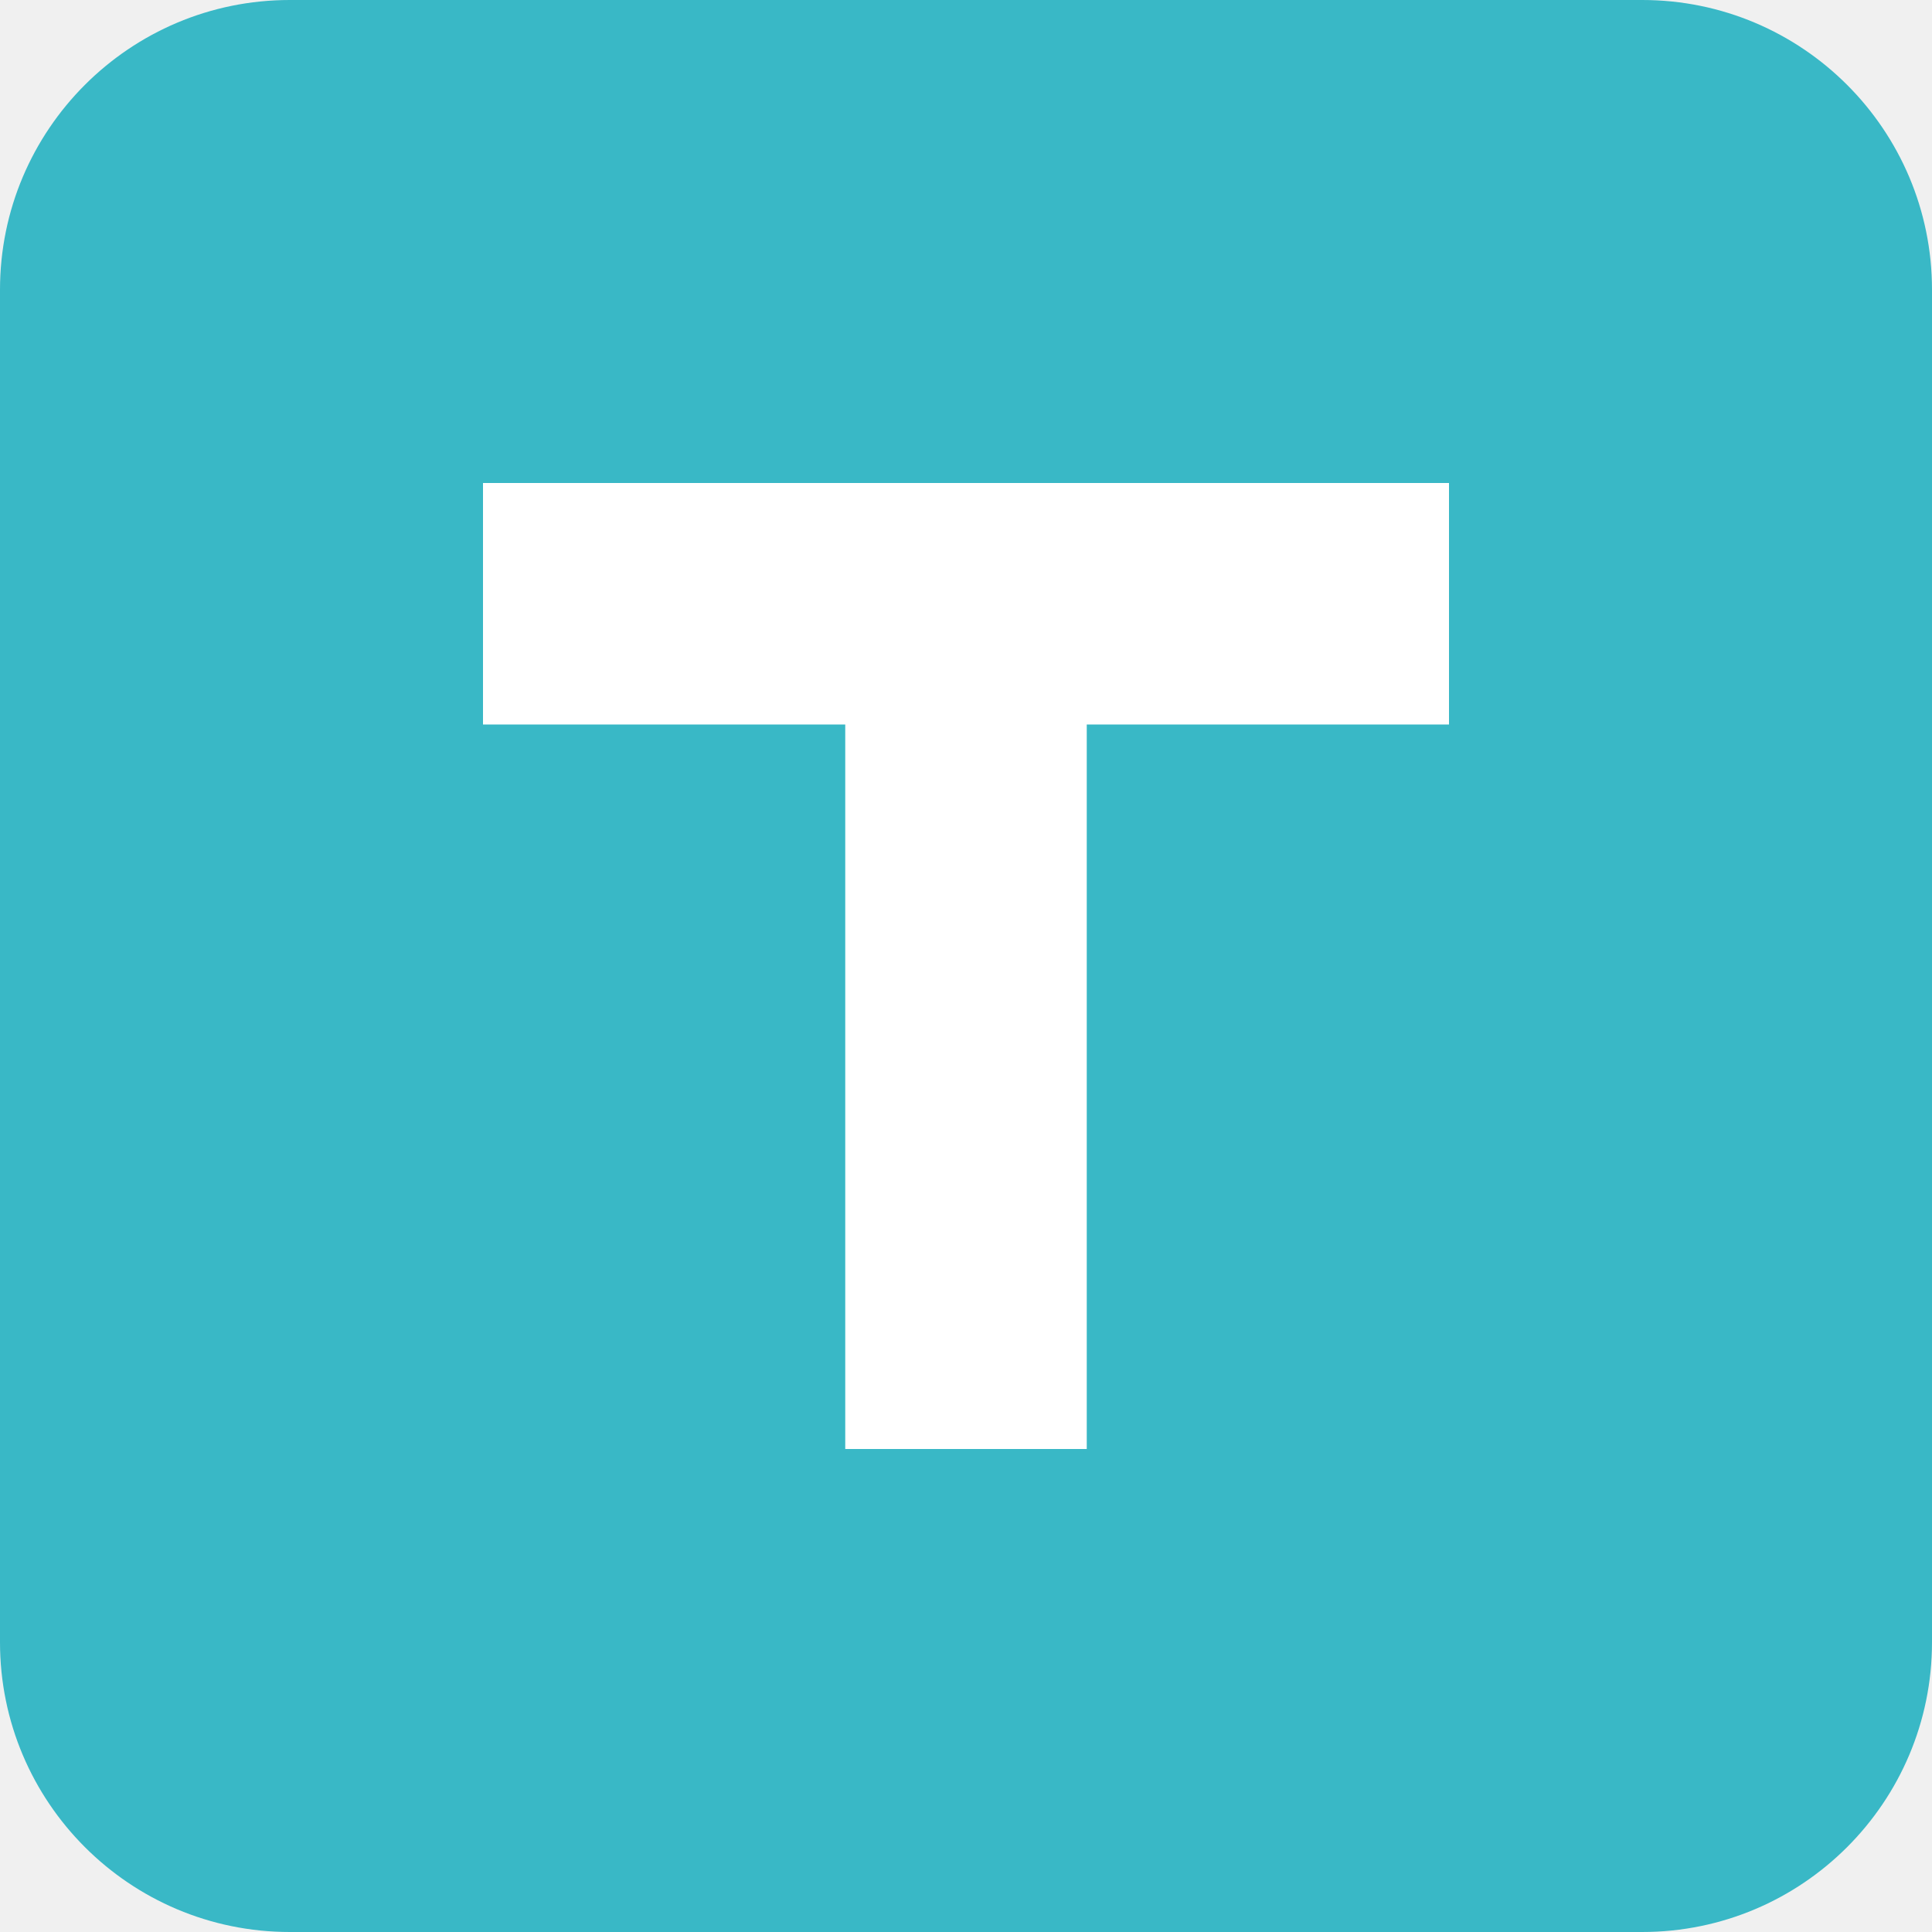
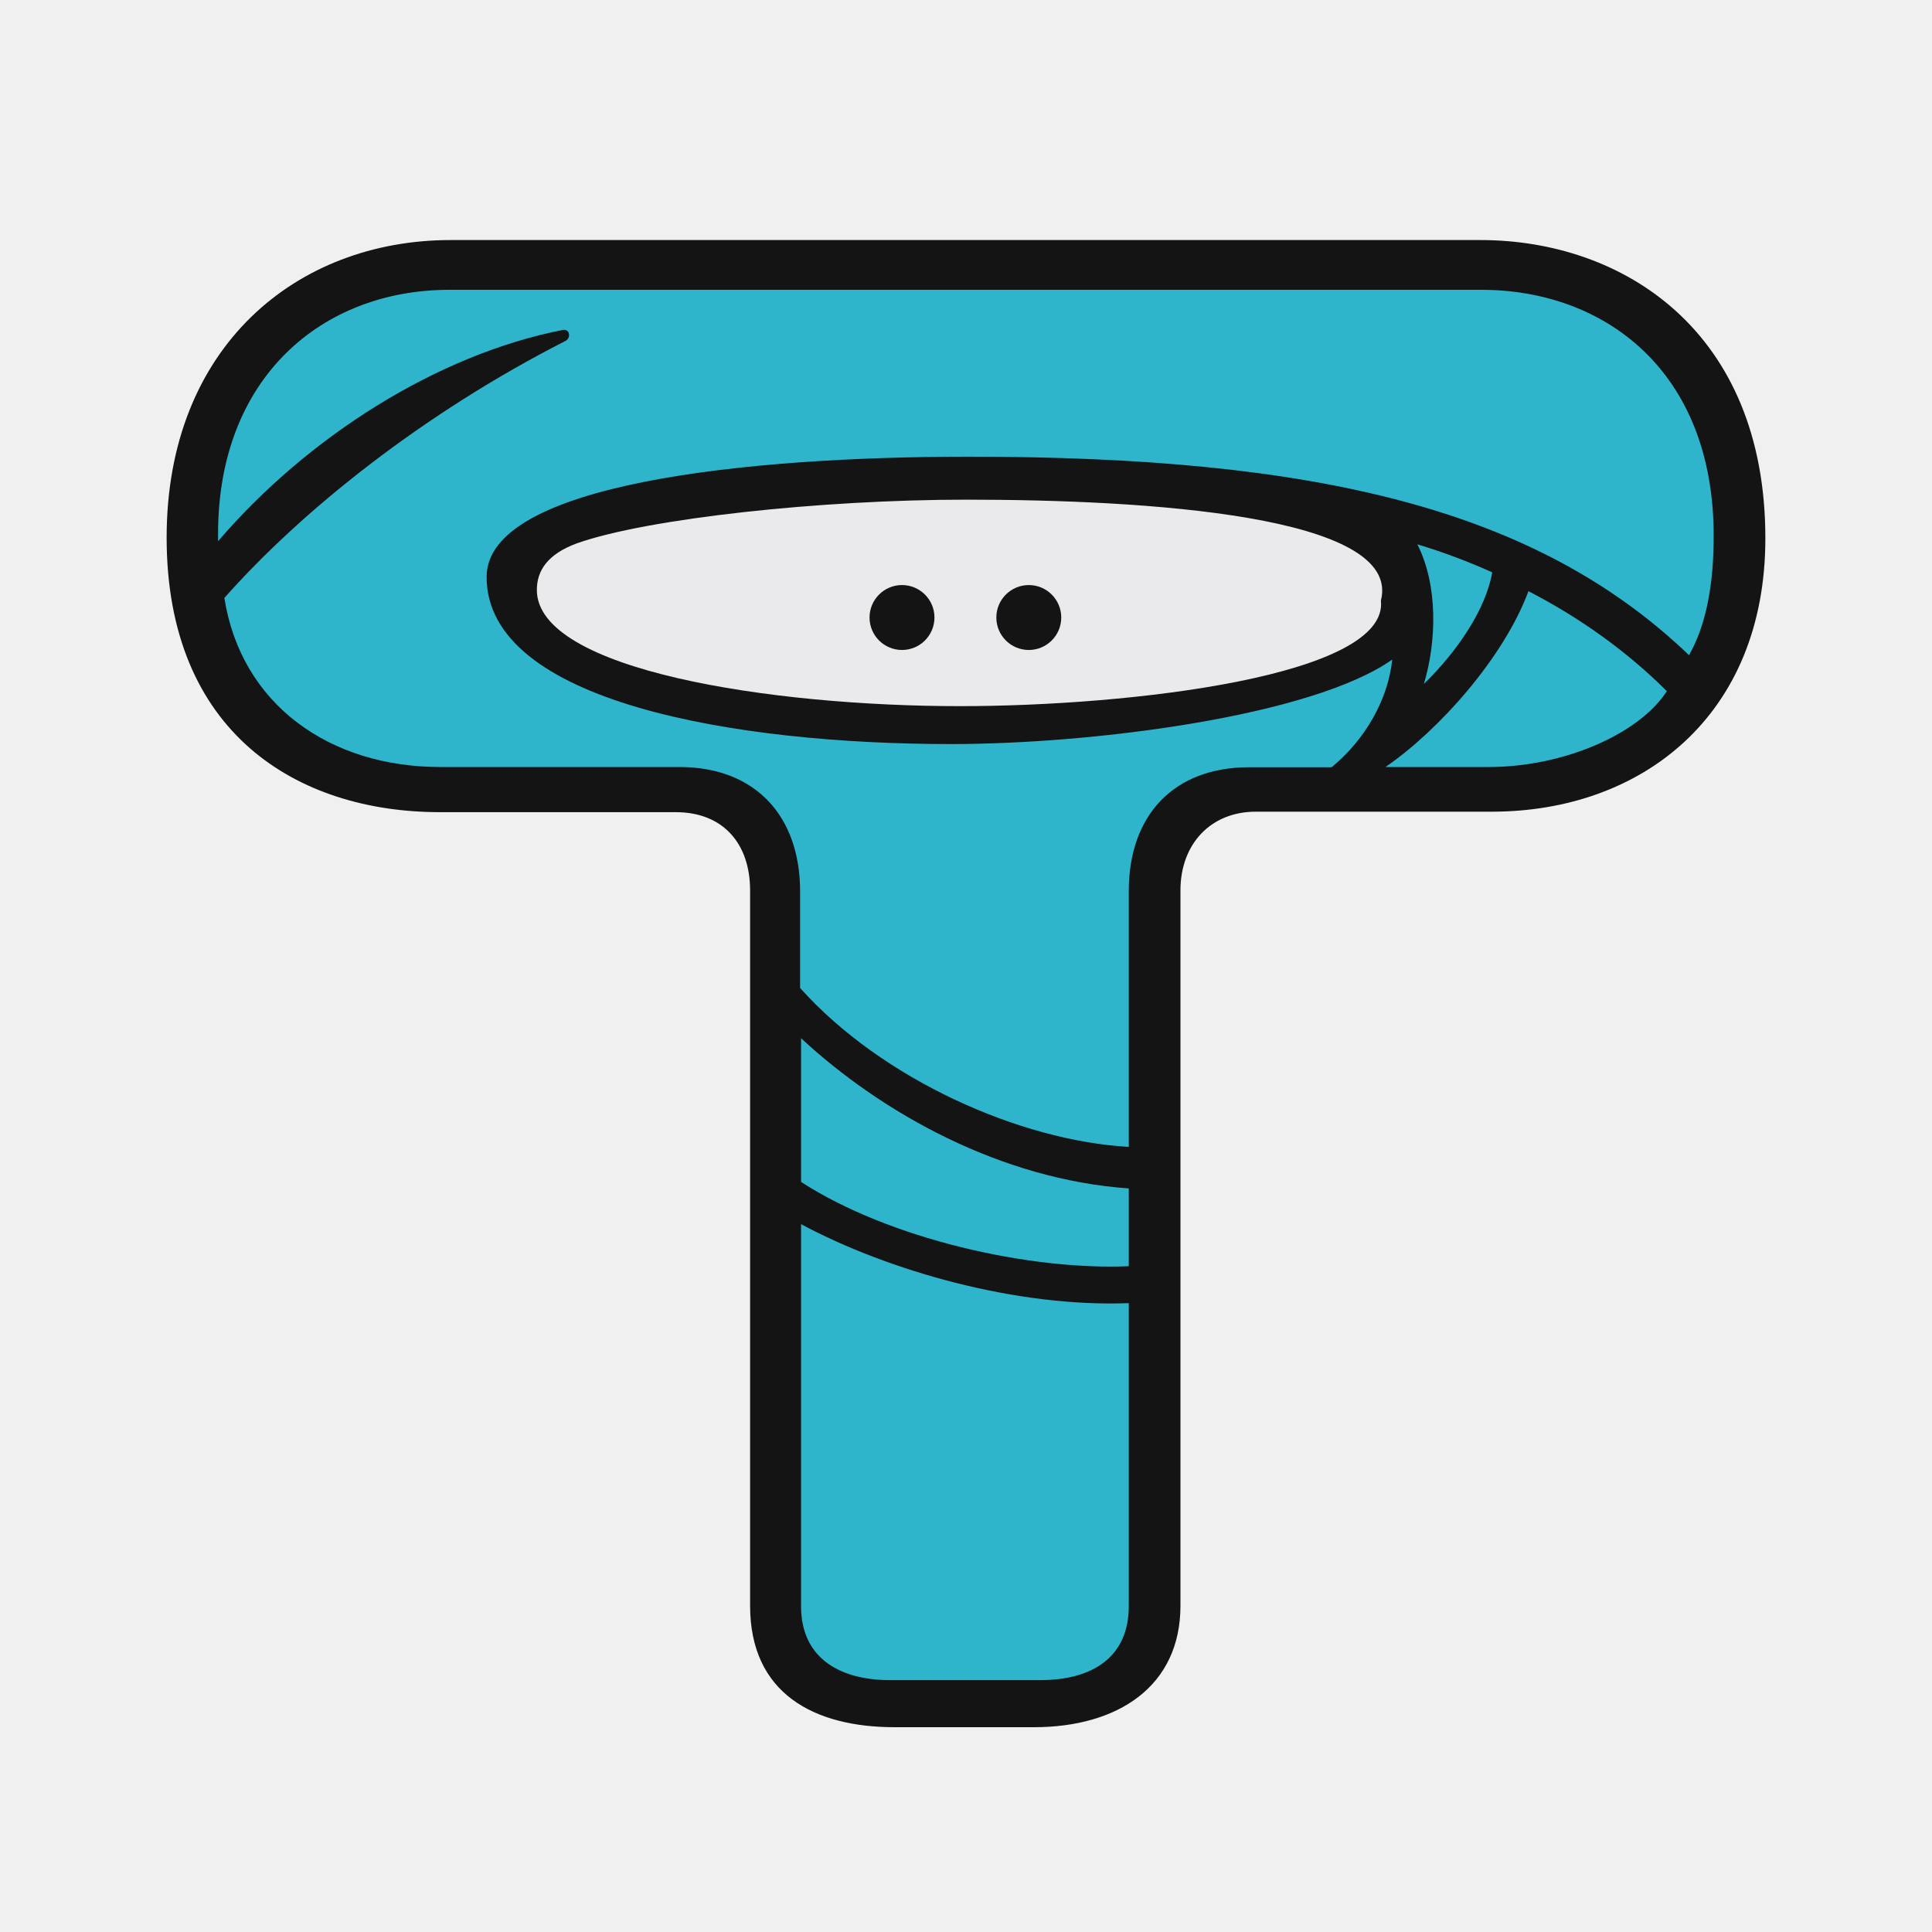
- <svg xmlns="http://www.w3.org/2000/svg" viewBox="0 0 40 40" width="40" height="40">
-   <rect width="40" height="40" rx="6" fill="#39B8C6" />
-   <path d="M10 10h20v5h-7.5v15h-5V15H10z" fill="#FFFFFF" />
+ <svg xmlns="http://www.w3.org/2000/svg" width="40" height="40" viewBox="0 0 80 80">
+   <path d="m61.3 9.94h-42.64c-6.38 0-11.76 4.42-11.76 12.32 0 8.09 5.41 11.37 11.32 11.37h9.76c1.97 0 3.08 1.31 3.08 3.24v29.62c0 3.63 2.64 5.03 5.99 5.03h5.76c3.49 0 6.07-1.7 6.07-5.03v-29.62c0-1.93 1.26-3.26 3.12-3.26h9.77c6.19 0 11.33-3.96 11.33-11.32 0-8.58-5.89-12.35-11.8-12.35z" fill="#141414" />
+   <path d="m61.34 12h-42.73c-5.26 0-9.58 3.62-9.58 10.1v0.31c3.71-4.33 9.1-7.74 14.29-8.75 0.27-0.04 0.34 0.33 0.09 0.46-5.85 2.98-10.9 7-14.12 10.64 0.7 4.43 4.38 7 8.93 7h9.91c3.19 0 5 2.08 5 5.14v4.01c3.39 3.79 9.12 6.33 13.61 6.58v-10.59c0-3.15 1.87-5.13 4.98-5.13h3.42c1.42-1.17 2.34-2.83 2.51-4.46-3.32 2.34-12.35 3.5-18.27 3.5-8.94 0-19.23-1.74-19.23-6.92 0-3.86 10.76-4.98 19.95-4.98 14.43 0 23.51 2.16 29.84 8.22 0.71-1.26 1.02-2.91 1.02-4.94 0-6.88-4.57-10.19-9.62-10.19z" fill="#2EB5CB" />
+   <path d="m63.29 24.48c-1.03 2.77-3.73 5.78-5.92 7.28h4.28c3.12 0 6.24-1.38 7.37-3.14-1.68-1.68-3.67-3.08-5.73-4.14z" fill="#2EB5CB" />
+   <path d="m58.69 22.54c0.87 1.72 0.79 4.05 0.27 5.78 1.42-1.38 2.57-3.12 2.83-4.62-1.04-0.47-2.07-0.85-3.1-1.16z" fill="#2EB5CB" />
+   <path d="m33.17 50.69v15.82c0 2.24 1.73 3.06 3.67 3.06h6.24c2.14 0 3.66-0.94 3.66-3.06v-12.55c-4.65 0.18-9.97-1.34-13.57-3.27z" fill="#2EB5CB" />
+   <path d="m33.17 42.99v5.95c3.64 2.36 9.45 3.67 13.57 3.49v-3.22c-5.3-0.37-10.23-3.12-13.57-6.22z" fill="#2EB5CB" />
+   <path d="m40.02 20.69c-6.06 0-13.2 0.78-16.11 1.8-1.24 0.45-1.68 1.14-1.68 1.94 0 3.32 9.7 4.81 17.51 4.81 7.13 0 17.78-1.26 17.44-4.37 0.91-3.54-9.78-4.18-17.16-4.18z" fill="#EAE9EC" />
+   <circle cx="37.35" cy="25.57" r="1.344" fill="#141414" />
+   <circle cx="42.6" cy="25.57" r="1.344" fill="#141414" />
</svg>
